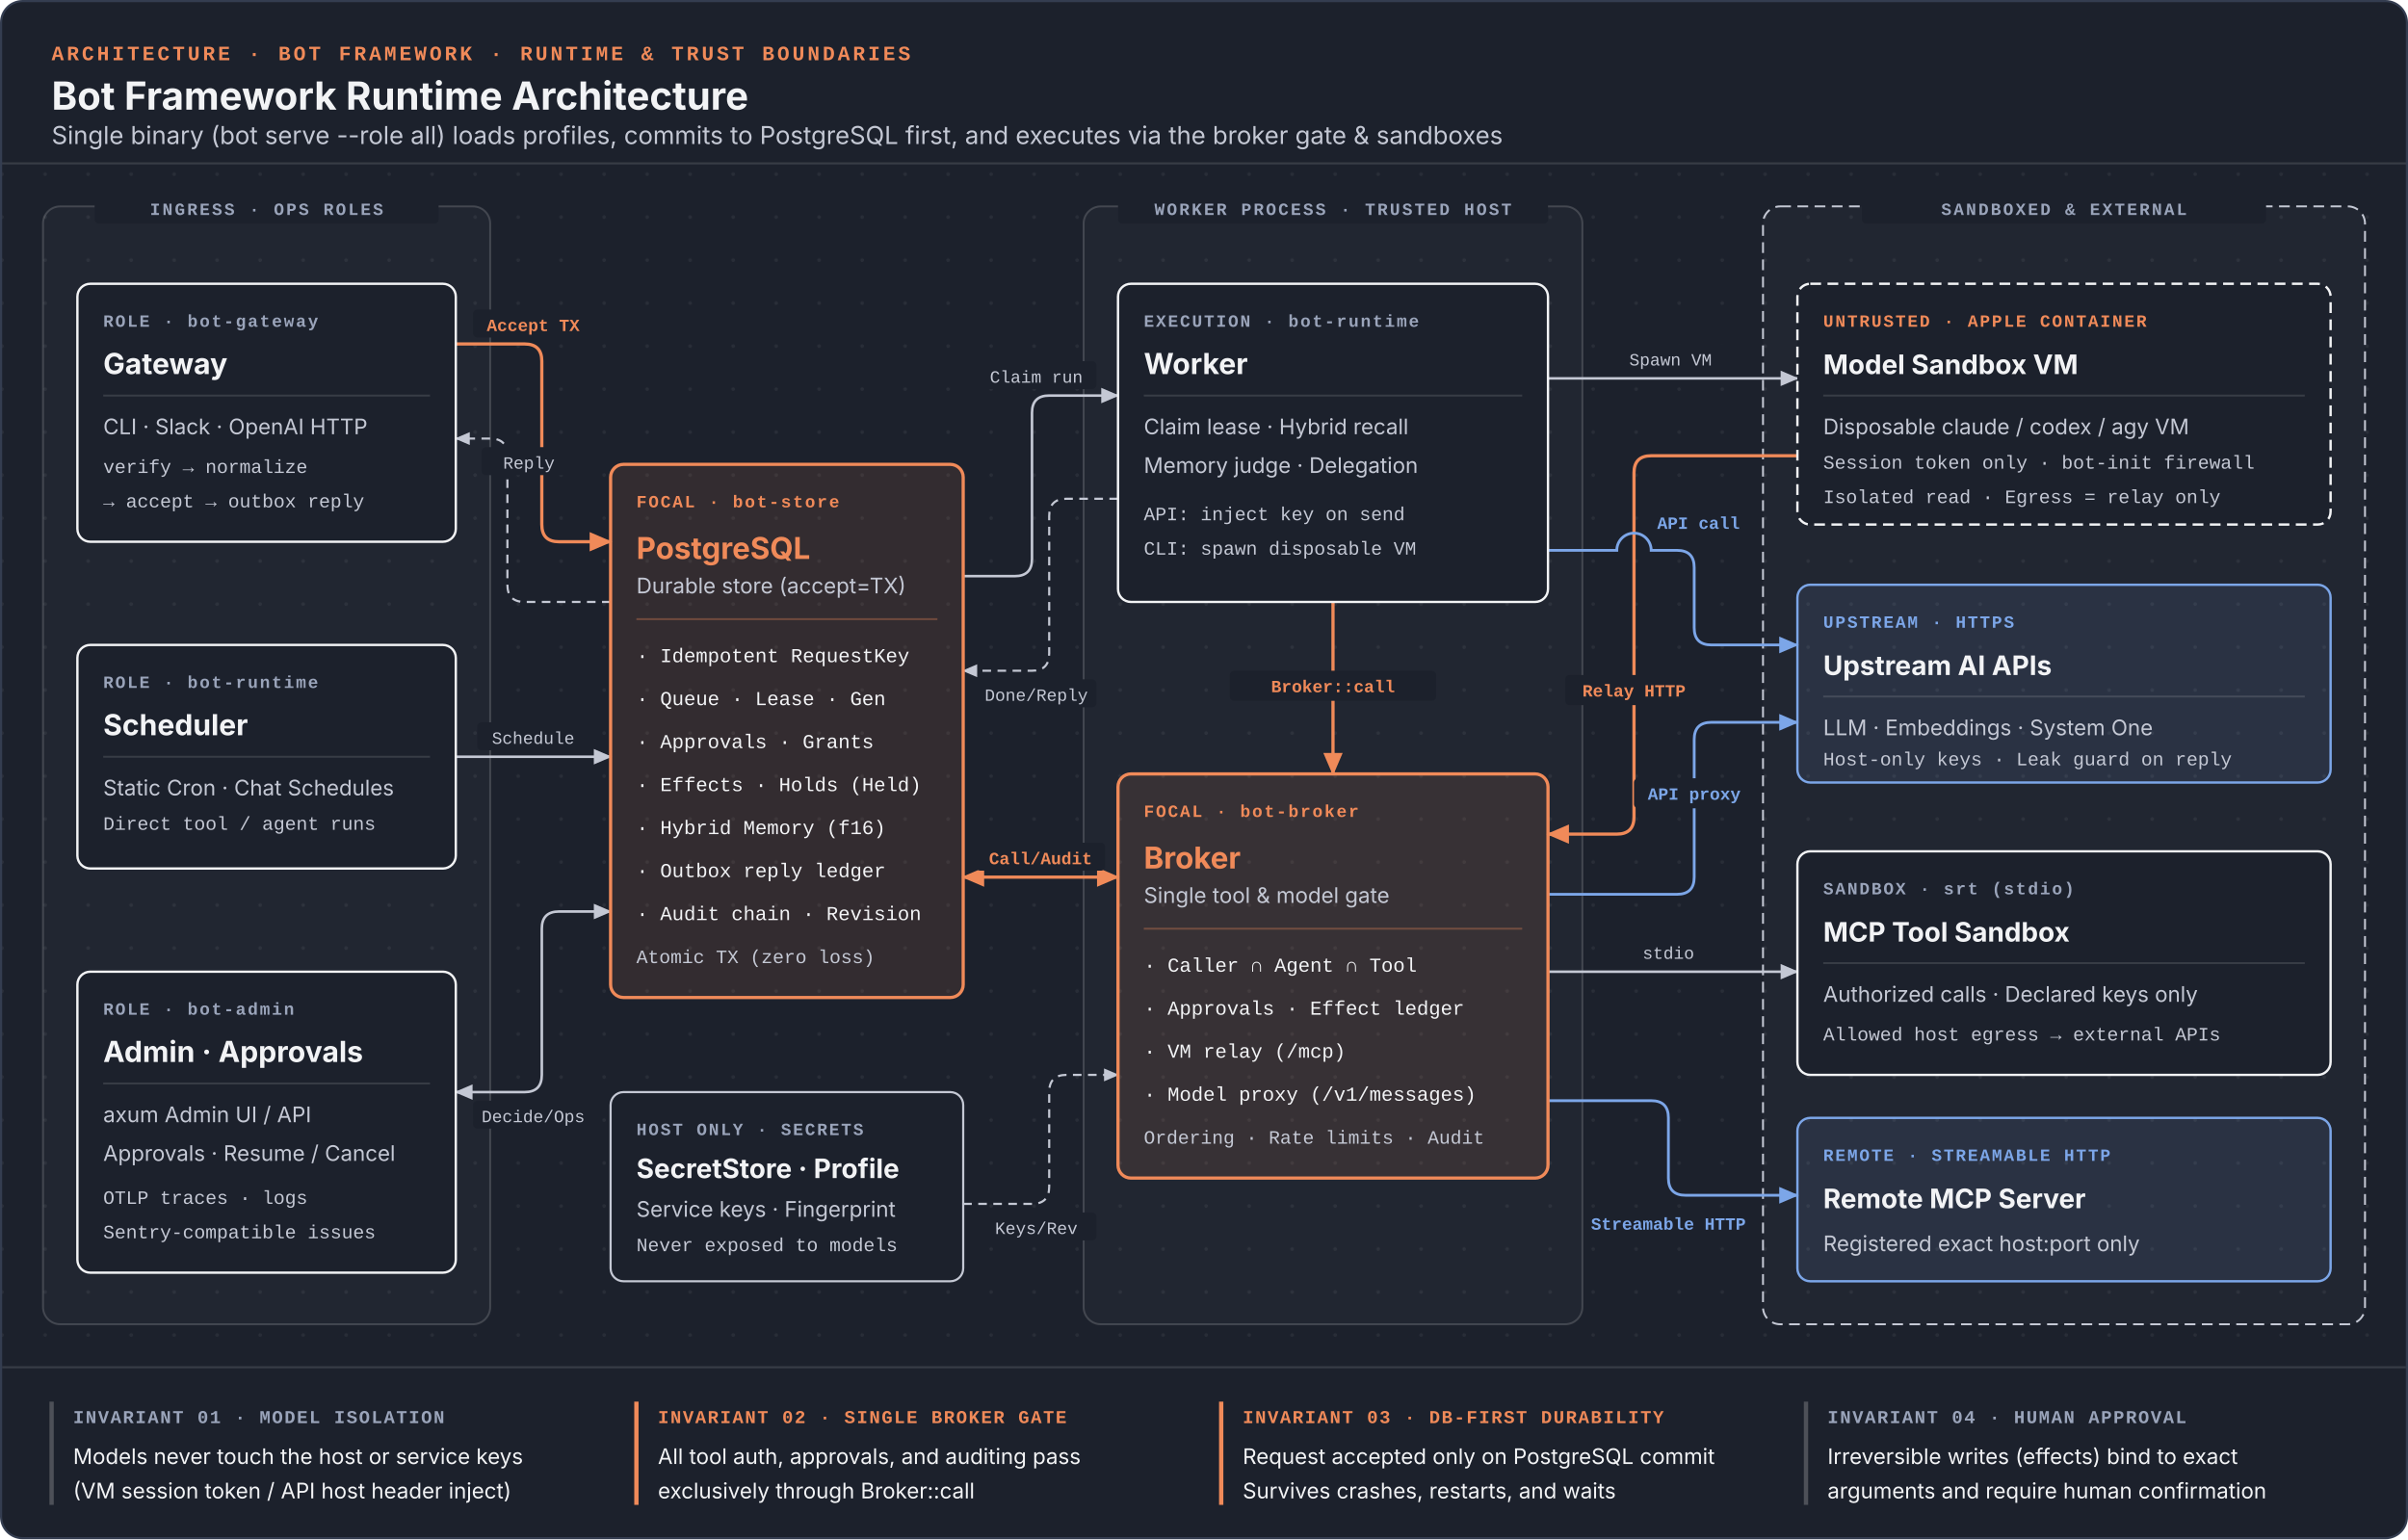
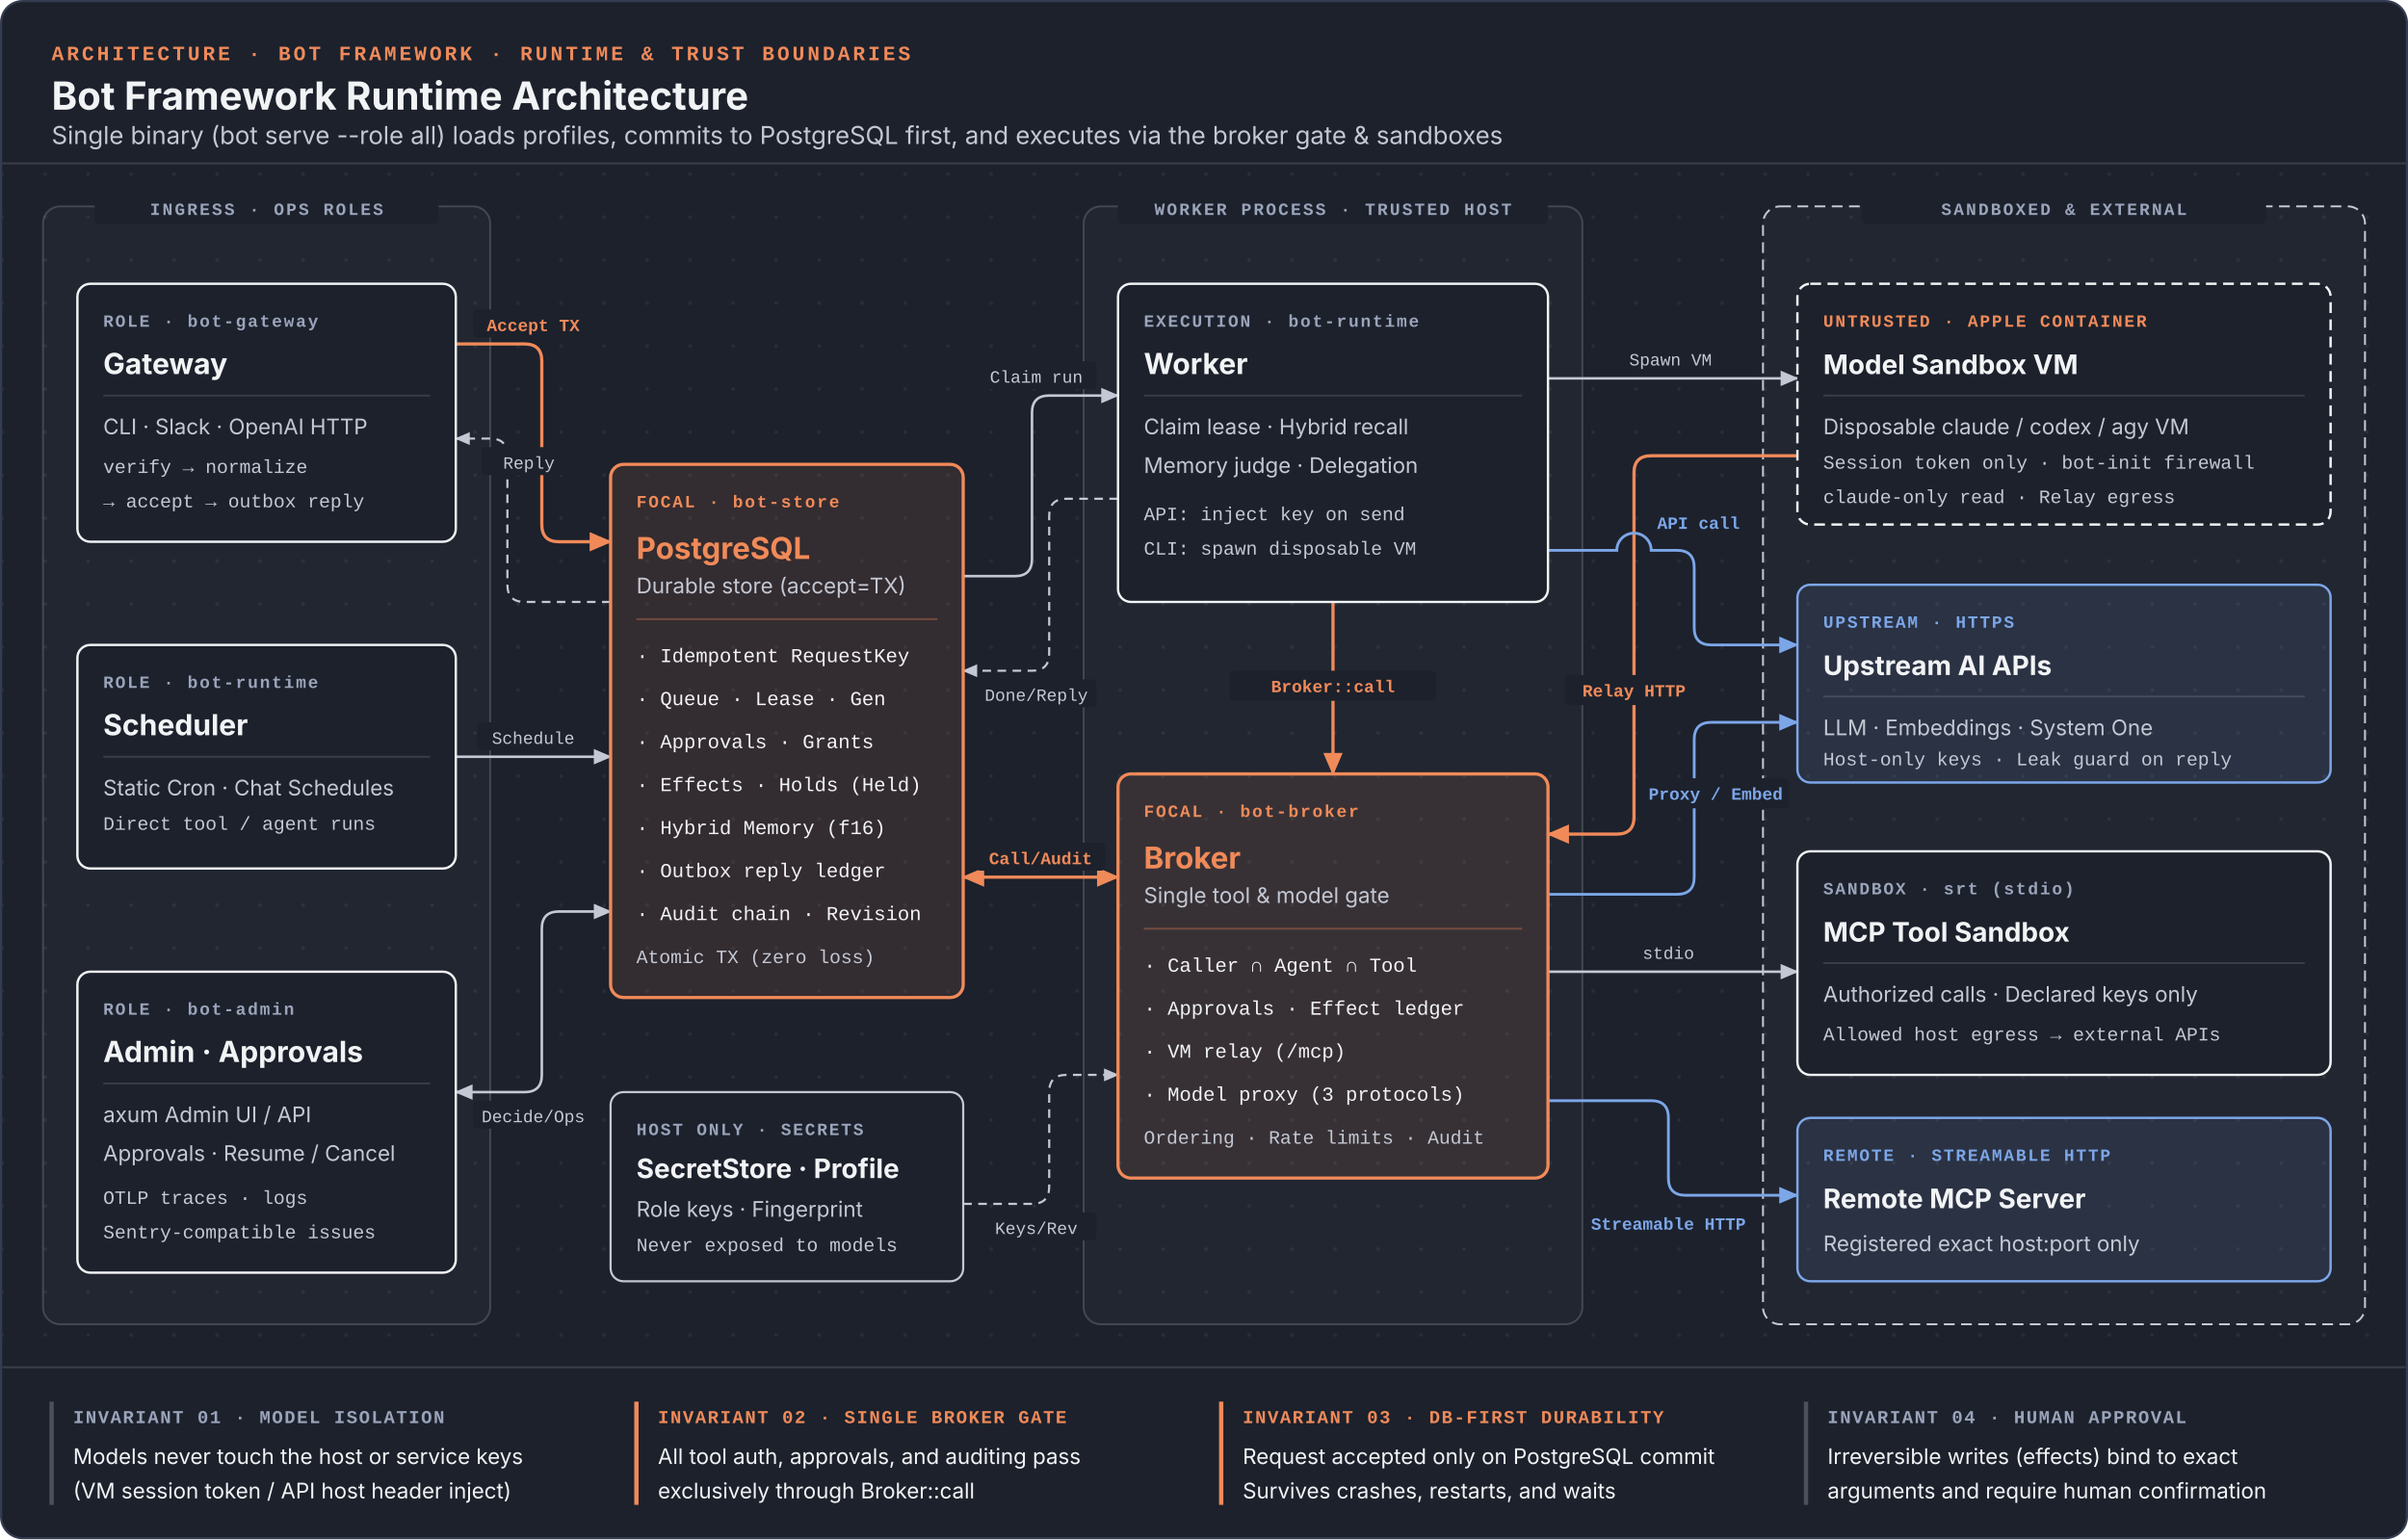
<svg xmlns="http://www.w3.org/2000/svg" viewBox="0 0 1120 716" width="1120" height="716" role="img" aria-labelledby="t-rt-d d-rt-d">
  <style>
    .bg { fill: #1c212c; }
    .frame { fill: #1c212c; stroke: #343d50; stroke-width: 1; }
    .hdr-bg { fill: #1c212c; }
    .ftr-bg { fill: #1c212c; }
    .hdr-rule { stroke: rgba(245,245,245,0.13); stroke-width: 1; }
    .dot { fill: rgba(245,245,245,0.10); }
    .zone { fill: rgba(245,245,245,0.025); stroke: rgba(245,245,245,0.17); stroke-width: 0.9; }
    .zone-dash { fill: rgba(245,245,245,0.025); stroke: #c4c8d4; stroke-width: 0.9; stroke-dasharray: 5,3; }
    .node { fill: #1c212c; stroke: #f2f3f5; stroke-width: 1.1; }
    .node-soft { fill: #1c212c; stroke: #c4c8d4; stroke-width: 1; }
    .node-dash { fill: #1c212c; stroke: #f2f3f5; stroke-width: 1.1; stroke-dasharray: 5,3; }
    .node-focal { fill: rgba(240,138,89,0.11); stroke: #f08a59; stroke-width: 1.5; }
    .node-link { fill: rgba(124,166,232,0.10); stroke: #7ca6e8; stroke-width: 1.1; }
    .div { stroke: rgba(245,245,245,0.13); stroke-width: 0.9; }
    .div-acc { stroke: rgba(240,138,89,0.32); stroke-width: 0.9; }
    .lbl-bg { fill: #1c212c; }
    .h-eye { font-family: ui-monospace, SFMono-Regular, Menlo, Monaco, Consolas, 'Liberation Mono', monospace; font-size: 9.5px; font-weight: 600; letter-spacing: 0.14em; fill: #f08a59; }
    .h-title { font-family: -apple-system, BlinkMacSystemFont, 'Apple SD Gothic Neo', 'Malgun Gothic', 'Noto Sans KR', 'Segoe UI', sans-serif; font-size: 18px; font-weight: 700; fill: #f2f3f5; }
    .h-sub { font-family: -apple-system, BlinkMacSystemFont, 'Apple SD Gothic Neo', 'Malgun Gothic', 'Noto Sans KR', 'Segoe UI', sans-serif; font-size: 11.5px; fill: #c4c8d4; }
    .eye { font-family: ui-monospace, SFMono-Regular, Menlo, Monaco, Consolas, 'Liberation Mono', monospace; font-size: 8px; font-weight: 600; letter-spacing: 0.10em; fill: #9aa4ba; }
    .eye-acc { font-family: ui-monospace, SFMono-Regular, Menlo, Monaco, Consolas, 'Liberation Mono', monospace; font-size: 8px; font-weight: 600; letter-spacing: 0.10em; fill: #f08a59; }
    .eye-lnk { font-family: ui-monospace, SFMono-Regular, Menlo, Monaco, Consolas, 'Liberation Mono', monospace; font-size: 8px; font-weight: 600; letter-spacing: 0.10em; fill: #7ca6e8; }
    .ttl { font-family: -apple-system, BlinkMacSystemFont, 'Apple SD Gothic Neo', 'Malgun Gothic', 'Noto Sans KR', 'Segoe UI', sans-serif; font-size: 13.5px; font-weight: 700; fill: #f2f3f5; }
    .ttl-sm { font-family: -apple-system, BlinkMacSystemFont, 'Apple SD Gothic Neo', 'Malgun Gothic', 'Noto Sans KR', 'Segoe UI', sans-serif; font-size: 12.5px; font-weight: 700; fill: #f2f3f5; }
    .ttl-acc { font-family: -apple-system, BlinkMacSystemFont, 'Apple SD Gothic Neo', 'Malgun Gothic', 'Noto Sans KR', 'Segoe UI', sans-serif; font-size: 14px; font-weight: 700; fill: #f08a59; }
    .sub { font-family: -apple-system, BlinkMacSystemFont, 'Apple SD Gothic Neo', 'Malgun Gothic', 'Noto Sans KR', 'Segoe UI', sans-serif; font-size: 10px; fill: #c4c8d4; }
    .mono { font-family: ui-monospace, SFMono-Regular, Menlo, Monaco, Consolas, 'Liberation Mono', monospace; font-size: 8.8px; fill: #c4c8d4; }
    .mono-ink { font-family: ui-monospace, SFMono-Regular, Menlo, Monaco, Consolas, 'Liberation Mono', monospace; font-size: 9.2px; font-weight: 500; fill: #f2f3f5; }
    .zlbl { font-family: ui-monospace, SFMono-Regular, Menlo, Monaco, Consolas, 'Liberation Mono', monospace; font-size: 8px; font-weight: 600; letter-spacing: 0.12em; fill: #9aa4ba; }
    .zlbl-acc { font-family: ui-monospace, SFMono-Regular, Menlo, Monaco, Consolas, 'Liberation Mono', monospace; font-size: 8px; font-weight: 600; letter-spacing: 0.12em; fill: #f08a59; }
    .edge { fill: none; stroke: #c4c8d4; stroke-width: 1.2; }
    .edge-dash { fill: none; stroke: #c4c8d4; stroke-width: 1; stroke-dasharray: 4,3; }
    .edge-acc { fill: none; stroke: #f08a59; stroke-width: 1.5; }
    .edge-lnk { fill: none; stroke: #7ca6e8; stroke-width: 1.3; }
    .elbl { font-family: ui-monospace, SFMono-Regular, Menlo, Monaco, Consolas, 'Liberation Mono', monospace; font-size: 8px; font-weight: 500; fill: #c4c8d4; }
    .elbl-acc { font-family: ui-monospace, SFMono-Regular, Menlo, Monaco, Consolas, 'Liberation Mono', monospace; font-size: 8px; font-weight: 600; fill: #f08a59; }
    .elbl-lnk { font-family: ui-monospace, SFMono-Regular, Menlo, Monaco, Consolas, 'Liberation Mono', monospace; font-size: 8px; font-weight: 600; fill: #7ca6e8; }
    .ar-m { fill: #c4c8d4; }
    .ar-a { fill: #f08a59; }
    .ar-l { fill: #7ca6e8; }
    .bar { stroke: rgba(191,192,192,0.30); stroke-width: 2; }
    .bar-acc { stroke: #f08a59; stroke-width: 2; }
    .fk { font-family: ui-monospace, SFMono-Regular, Menlo, Monaco, Consolas, 'Liberation Mono', monospace; font-size: 8.5px; font-weight: 600; letter-spacing: 0.08em; fill: #9aa4ba; }
    .fk-acc { font-family: ui-monospace, SFMono-Regular, Menlo, Monaco, Consolas, 'Liberation Mono', monospace; font-size: 8.5px; font-weight: 600; letter-spacing: 0.08em; fill: #f08a59; }
    .fv { font-family: -apple-system, BlinkMacSystemFont, 'Apple SD Gothic Neo', 'Malgun Gothic', 'Noto Sans KR', 'Segoe UI', sans-serif; font-size: 10px; fill: #f2f3f5; }
  </style>
  <defs>
    <clipPath id="clip-rt-d">
      <rect x="0.5" y="0.5" width="1119" height="715" rx="10" />
    </clipPath>
    <pattern id="dots-rt-d" width="20" height="20" patternUnits="userSpaceOnUse">
      <circle cx="1" cy="1" r="0.85" class="dot" />
    </pattern>
    <marker id="ar-m-rt-d" markerWidth="7" markerHeight="6" refX="6.5" refY="3" orient="auto">
      <polygon points="0 0, 7 3, 0 6" class="ar-m" />
    </marker>
    <marker id="ar-mr-rt-d" markerWidth="7" markerHeight="6" refX="0.5" refY="3" orient="auto">
      <polygon points="7 0, 0 3, 7 6" class="ar-m" />
    </marker>
    <marker id="ar-a-rt-d" markerWidth="7" markerHeight="6" refX="6.5" refY="3" orient="auto">
      <polygon points="0 0, 7 3, 0 6" class="ar-a" />
    </marker>
    <marker id="ar-ar-rt-d" markerWidth="7" markerHeight="6" refX="0.5" refY="3" orient="auto">
      <polygon points="7 0, 0 3, 7 6" class="ar-a" />
    </marker>
    <marker id="ar-l-rt-d" markerWidth="7" markerHeight="6" refX="6.5" refY="3" orient="auto">
      <polygon points="0 0, 7 3, 0 6" class="ar-l" />
    </marker>
    <marker id="ar-lr-rt-d" markerWidth="7" markerHeight="6" refX="0.5" refY="3" orient="auto">
      <polygon points="7 0, 0 3, 7 6" class="ar-l" />
    </marker>
  </defs>
  <g clip-path="url(#clip-rt-d)">
    <rect width="1120" height="716" class="bg" />
    <rect x="0" y="76" width="1120" height="560" fill="url(#dots-rt-d)" opacity="0.6" />
    <text x="24" y="28" class="h-eye">ARCHITECTURE · BOT FRAMEWORK · RUNTIME &amp; TRUST BOUNDARIES</text>
    <text x="24" y="51" class="h-title">Bot Framework Runtime Architecture</text>
    <text x="24" y="67" class="h-sub">Single binary (bot serve --role all) loads profiles, commits to PostgreSQL first, and executes via the broker gate &amp; sandboxes</text>
    <line x1="0" y1="76" x2="1120" y2="76" class="hdr-rule" />
    <g transform="translate(0,68)">
      <rect x="20" y="28" width="208" height="520" rx="8" class="zone" />
      <rect x="44" y="22" width="160" height="14" rx="2" class="lbl-bg" />
      <text x="124" y="32" text-anchor="middle" class="zlbl">INGRESS · OPS ROLES</text>
      <rect x="504" y="28" width="232" height="520" rx="8" class="zone" />
      <rect x="520" y="22" width="200" height="14" rx="2" class="lbl-bg" />
      <text x="620" y="32" text-anchor="middle" class="zlbl">WORKER PROCESS · TRUSTED HOST</text>
      <rect x="820" y="28" width="280" height="520" rx="8" class="zone-dash" />
      <rect x="866" y="22" width="188" height="14" rx="2" class="lbl-bg" />
      <text x="960" y="32" text-anchor="middle" class="zlbl">SANDBOXED &amp; EXTERNAL</text>
      <path d="M 212,92 H 244 Q 252,92 252,100 V 176 Q 252,184 260,184 H 284" class="edge-acc" marker-end="url(#ar-a-rt-d)" />
      <path d="M 284,212 H 244 Q 236,212 236,204 V 144 Q 236,136 228,136 H 212" class="edge-dash" marker-end="url(#ar-m-rt-d)" />
      <line x1="212" y1="284" x2="284" y2="284" class="edge" marker-end="url(#ar-m-rt-d)" />
      <path d="M 212,440 H 244 Q 252,440 252,432 V 364 Q 252,356 260,356 H 284" class="edge" marker-start="url(#ar-mr-rt-d)" marker-end="url(#ar-m-rt-d)" />
      <path d="M 448,200 H 472 Q 480,200 480,192 V 124 Q 480,116 488,116 H 520" class="edge" marker-end="url(#ar-m-rt-d)" />
      <path d="M 520,164 H 496 Q 488,164 488,172 V 236 Q 488,244 480,244 H 448" class="edge-dash" marker-end="url(#ar-m-rt-d)" />
      <line x1="448" y1="340" x2="520" y2="340" class="edge-acc" marker-start="url(#ar-ar-rt-d)" marker-end="url(#ar-a-rt-d)" />
      <path d="M 448,492 H 480 Q 488,492 488,484 V 440 Q 488,432 496,432 H 520" class="edge-dash" marker-end="url(#ar-m-rt-d)" />
      <line x1="620" y1="212" x2="620" y2="292" class="edge-acc" marker-end="url(#ar-a-rt-d)" />
      <line x1="720" y1="108" x2="836" y2="108" class="edge" marker-end="url(#ar-m-rt-d)" />
      <path d="M 836,144 H 768 Q 760,144 760,152 V 312 Q 760,320 752,320 H 720" class="edge-acc" marker-end="url(#ar-a-rt-d)" />
      <path d="M 720,188 H 752 a 8,8 0 0,1 16,0 H 780 Q 788,188 788,196 V 224 Q 788,232 796,232 H 836" class="edge-lnk" marker-end="url(#ar-l-rt-d)" />
      <path d="M 720,348 H 780 Q 788,348 788,340 V 276 Q 788,268 796,268 H 836" class="edge-lnk" marker-end="url(#ar-l-rt-d)" />
      <line x1="720" y1="384" x2="836" y2="384" class="edge" marker-end="url(#ar-m-rt-d)" />
      <path d="M 720,444 H 768 Q 776,444 776,452 V 480 Q 776,488 784,488 H 836" class="edge-lnk" marker-end="url(#ar-l-rt-d)" />
      <rect x="220" y="76" width="56" height="13" rx="2" class="lbl-bg" />
      <text x="248" y="86" text-anchor="middle" class="elbl-acc">Accept TX</text>
      <rect x="224" y="140" width="44" height="13" rx="2" class="lbl-bg" />
      <text x="246" y="150" text-anchor="middle" class="elbl">Reply</text>
      <rect x="222" y="268" width="52" height="13" rx="2" class="lbl-bg" />
      <text x="248" y="278" text-anchor="middle" class="elbl">Schedule</text>
      <rect x="220" y="444" width="56" height="13" rx="2" class="lbl-bg" />
      <text x="248" y="454" text-anchor="middle" class="elbl">Decide/Ops</text>
      <rect x="454" y="100" width="56" height="13" rx="2" class="lbl-bg" />
      <text x="482" y="110" text-anchor="middle" class="elbl">Claim run</text>
      <rect x="454" y="248" width="56" height="13" rx="2" class="lbl-bg" />
      <text x="482" y="258" text-anchor="middle" class="elbl">Done/Reply</text>
      <rect x="454" y="324" width="60" height="13" rx="2" class="lbl-bg" />
      <text x="484" y="334" text-anchor="middle" class="elbl-acc">Call/Audit</text>
      <rect x="454" y="496" width="56" height="13" rx="2" class="lbl-bg" />
      <text x="482" y="506" text-anchor="middle" class="elbl">Keys/Rev</text>
      <rect x="572" y="244" width="96" height="14" rx="2" class="lbl-bg" />
      <text x="620" y="254" text-anchor="middle" class="elbl-acc">Broker::call</text>
      <rect x="742" y="92" width="70" height="13" rx="2" class="lbl-bg" />
      <text x="777" y="102" text-anchor="middle" class="elbl">Spawn VM</text>
      <rect x="728" y="246" width="64" height="14" rx="2" class="lbl-bg" />
      <text x="760" y="256" text-anchor="middle" class="elbl-acc">Relay HTTP</text>
      <rect x="766" y="168" width="48" height="14" rx="2" class="lbl-bg" />
      <text x="790" y="178" text-anchor="middle" class="elbl-lnk">API call</text>
-       <rect x="760" y="294" width="56" height="14" rx="2" class="lbl-bg" />
-       <text x="788" y="304" text-anchor="middle" class="elbl-lnk">API proxy</text>
+       <rect x="764" y="294" width="68" height="14" rx="2" class="lbl-bg" />
+       <text x="798" y="304" text-anchor="middle" class="elbl-lnk">Proxy / Embed</text>
      <rect x="748" y="368" width="56" height="13" rx="2" class="lbl-bg" />
      <text x="776" y="378" text-anchor="middle" class="elbl">stdio</text>
      <rect x="738" y="494" width="76" height="13" rx="2" class="lbl-bg" />
      <text x="776" y="504" text-anchor="middle" class="elbl-lnk" font-size="7.5">Streamable HTTP</text>
      <g id="node-gateway">
        <rect x="36" y="64" width="176" height="120" rx="6" class="node" />
        <text x="48" y="84" class="eye">ROLE · bot-gateway</text>
        <text x="48" y="106" class="ttl">Gateway</text>
        <line x1="48" y1="116" x2="200" y2="116" class="div" />
        <text x="48" y="134" class="sub">CLI · Slack · OpenAI HTTP</text>
        <text x="48" y="152" class="mono">verify → normalize</text>
        <text x="48" y="168" class="mono">→ accept → outbox reply</text>
      </g>
      <g id="node-scheduler">
        <rect x="36" y="232" width="176" height="104" rx="6" class="node" />
        <text x="48" y="252" class="eye">ROLE · bot-runtime</text>
        <text x="48" y="274" class="ttl">Scheduler</text>
        <line x1="48" y1="284" x2="200" y2="284" class="div" />
        <text x="48" y="302" class="sub">Static Cron · Chat Schedules</text>
        <text x="48" y="318" class="mono">Direct tool / agent runs</text>
      </g>
      <g id="node-admin">
        <rect x="36" y="384" width="176" height="140" rx="6" class="node" />
        <text x="48" y="404" class="eye">ROLE · bot-admin</text>
        <text x="48" y="426" class="ttl">Admin · Approvals</text>
        <line x1="48" y1="436" x2="200" y2="436" class="div" />
        <text x="48" y="454" class="sub">axum Admin UI / API</text>
        <text x="48" y="472" class="sub">Approvals · Resume / Cancel</text>
        <text x="48" y="492" class="mono">OTLP traces · logs</text>
        <text x="48" y="508" class="mono">Sentry-compatible issues</text>
      </g>
      <g id="node-pg">
        <rect x="284" y="148" width="164" height="248" rx="6" class="node-focal" />
        <text x="296" y="168" class="eye-acc">FOCAL · bot-store</text>
        <text x="296" y="192" class="ttl-acc">PostgreSQL</text>
        <text x="296" y="208" class="sub">Durable store (accept=TX)</text>
        <line x1="296" y1="220" x2="436" y2="220" class="div-acc" />
        <text x="296" y="240" class="mono-ink">· Idempotent RequestKey</text>
        <text x="296" y="260" class="mono-ink">· Queue · Lease · Gen</text>
        <text x="296" y="280" class="mono-ink">· Approvals · Grants</text>
        <text x="296" y="300" class="mono-ink">· Effects · Holds (Held)</text>
        <text x="296" y="320" class="mono-ink">· Hybrid Memory (f16)</text>
        <text x="296" y="340" class="mono-ink">· Outbox reply ledger</text>
        <text x="296" y="360" class="mono-ink">· Audit chain · Revision</text>
        <text x="296" y="380" class="mono">Atomic TX (zero loss)</text>
      </g>
      <g id="node-secrets">
        <rect x="284" y="440" width="164" height="88" rx="6" class="node-soft" />
        <text x="296" y="460" class="eye">HOST ONLY · SECRETS</text>
        <text x="296" y="480" class="ttl-sm">SecretStore · Profile</text>
-         <text x="296" y="498" class="sub">Service keys · Fingerprint</text>
+         <text x="296" y="498" class="sub">Role keys · Fingerprint</text>
        <text x="296" y="514" class="mono">Never exposed to models</text>
      </g>
      <g id="node-worker">
        <rect x="520" y="64" width="200" height="148" rx="6" class="node" />
        <text x="532" y="84" class="eye">EXECUTION · bot-runtime</text>
        <text x="532" y="106" class="ttl">Worker</text>
        <line x1="532" y1="116" x2="708" y2="116" class="div" />
        <text x="532" y="134" class="sub">Claim lease · Hybrid recall</text>
        <text x="532" y="152" class="sub">Memory judge · Delegation</text>
        <text x="532" y="174" class="mono">API: inject key on send</text>
        <text x="532" y="190" class="mono">CLI: spawn disposable VM</text>
      </g>
      <g id="node-broker">
        <rect x="520" y="292" width="200" height="188" rx="6" class="node-focal" />
        <text x="532" y="312" class="eye-acc">FOCAL · bot-broker</text>
        <text x="532" y="336" class="ttl-acc">Broker</text>
        <text x="532" y="352" class="sub">Single tool &amp; model gate</text>
        <line x1="532" y1="364" x2="708" y2="364" class="div-acc" />
        <text x="532" y="384" class="mono-ink">· Caller ∩ Agent ∩ Tool</text>
        <text x="532" y="404" class="mono-ink">· Approvals · Effect ledger</text>
        <text x="532" y="424" class="mono-ink">· VM relay (/mcp)</text>
-         <text x="532" y="444" class="mono-ink">· Model proxy (/v1/messages)</text>
+         <text x="532" y="444" class="mono-ink">· Model proxy (3 protocols)</text>
        <text x="532" y="464" class="mono">Ordering · Rate limits · Audit</text>
      </g>
      <g id="node-vm">
        <rect x="836" y="64" width="248" height="112" rx="6" class="node-dash" />
        <text x="848" y="84" class="eye-acc">UNTRUSTED · APPLE CONTAINER</text>
        <text x="848" y="106" class="ttl-sm">Model Sandbox VM</text>
        <line x1="848" y1="116" x2="1072" y2="116" class="div" />
        <text x="848" y="134" class="sub">Disposable claude / codex / agy VM</text>
        <text x="848" y="150" class="mono">Session token only · bot-init firewall</text>
-         <text x="848" y="166" class="mono">Isolated read · Egress = relay only</text>
+         <text x="848" y="166" class="mono">claude-only read · Relay egress</text>
      </g>
      <g id="node-providers">
        <rect x="836" y="204" width="248" height="92" rx="6" class="node-link" />
        <text x="848" y="224" class="eye-lnk">UPSTREAM · HTTPS</text>
        <text x="848" y="246" class="ttl-sm">Upstream AI APIs</text>
        <line x1="848" y1="256" x2="1072" y2="256" class="div" />
        <text x="848" y="274" class="sub">LLM · Embeddings · System One</text>
        <text x="848" y="288" class="mono">Host-only keys · Leak guard on reply</text>
      </g>
      <g id="node-mcp-srt">
        <rect x="836" y="328" width="248" height="104" rx="6" class="node" />
        <text x="848" y="348" class="eye">SANDBOX · srt (stdio)</text>
        <text x="848" y="370" class="ttl-sm">MCP Tool Sandbox</text>
        <line x1="848" y1="380" x2="1072" y2="380" class="div" />
        <text x="848" y="398" class="sub">Authorized calls · Declared keys only</text>
        <text x="848" y="416" class="mono">Allowed host egress → external APIs</text>
      </g>
      <g id="node-remote-mcp">
        <rect x="836" y="452" width="248" height="76" rx="6" class="node-link" />
        <text x="848" y="472" class="eye-lnk">REMOTE · STREAMABLE HTTP</text>
        <text x="848" y="494" class="ttl-sm">Remote MCP Server</text>
        <text x="848" y="514" class="sub">Registered exact host:port only</text>
      </g>
    </g>
    <line x1="1" y1="636" x2="1119" y2="636" class="hdr-rule" />
    <line x1="24" y1="652" x2="24" y2="700" class="bar" />
    <text x="34" y="662" class="fk">INVARIANT 01 · MODEL ISOLATION</text>
    <text x="34" y="681" class="fv">Models never touch the host or service keys</text>
    <text x="34" y="697" class="fv">(VM session token / API host header inject)</text>
    <line x1="296" y1="652" x2="296" y2="700" class="bar-acc" />
    <text x="306" y="662" class="fk-acc">INVARIANT 02 · SINGLE BROKER GATE</text>
    <text x="306" y="681" class="fv">All tool auth, approvals, and auditing pass</text>
    <text x="306" y="697" class="fv">exclusively through Broker::call</text>
    <line x1="568" y1="652" x2="568" y2="700" class="bar-acc" />
    <text x="578" y="662" class="fk-acc">INVARIANT 03 · DB-FIRST DURABILITY</text>
    <text x="578" y="681" class="fv">Request accepted only on PostgreSQL commit</text>
    <text x="578" y="697" class="fv">Survives crashes, restarts, and waits</text>
    <line x1="840" y1="652" x2="840" y2="700" class="bar" />
    <text x="850" y="662" class="fk">INVARIANT 04 · HUMAN APPROVAL</text>
    <text x="850" y="681" class="fv">Irreversible writes (effects) bind to exact</text>
    <text x="850" y="697" class="fv">arguments and require human confirmation</text>
  </g>
  <rect x="0.5" y="0.5" width="1119" height="715" rx="10" fill="none" stroke="#343d50" stroke-width="1" />
</svg>
